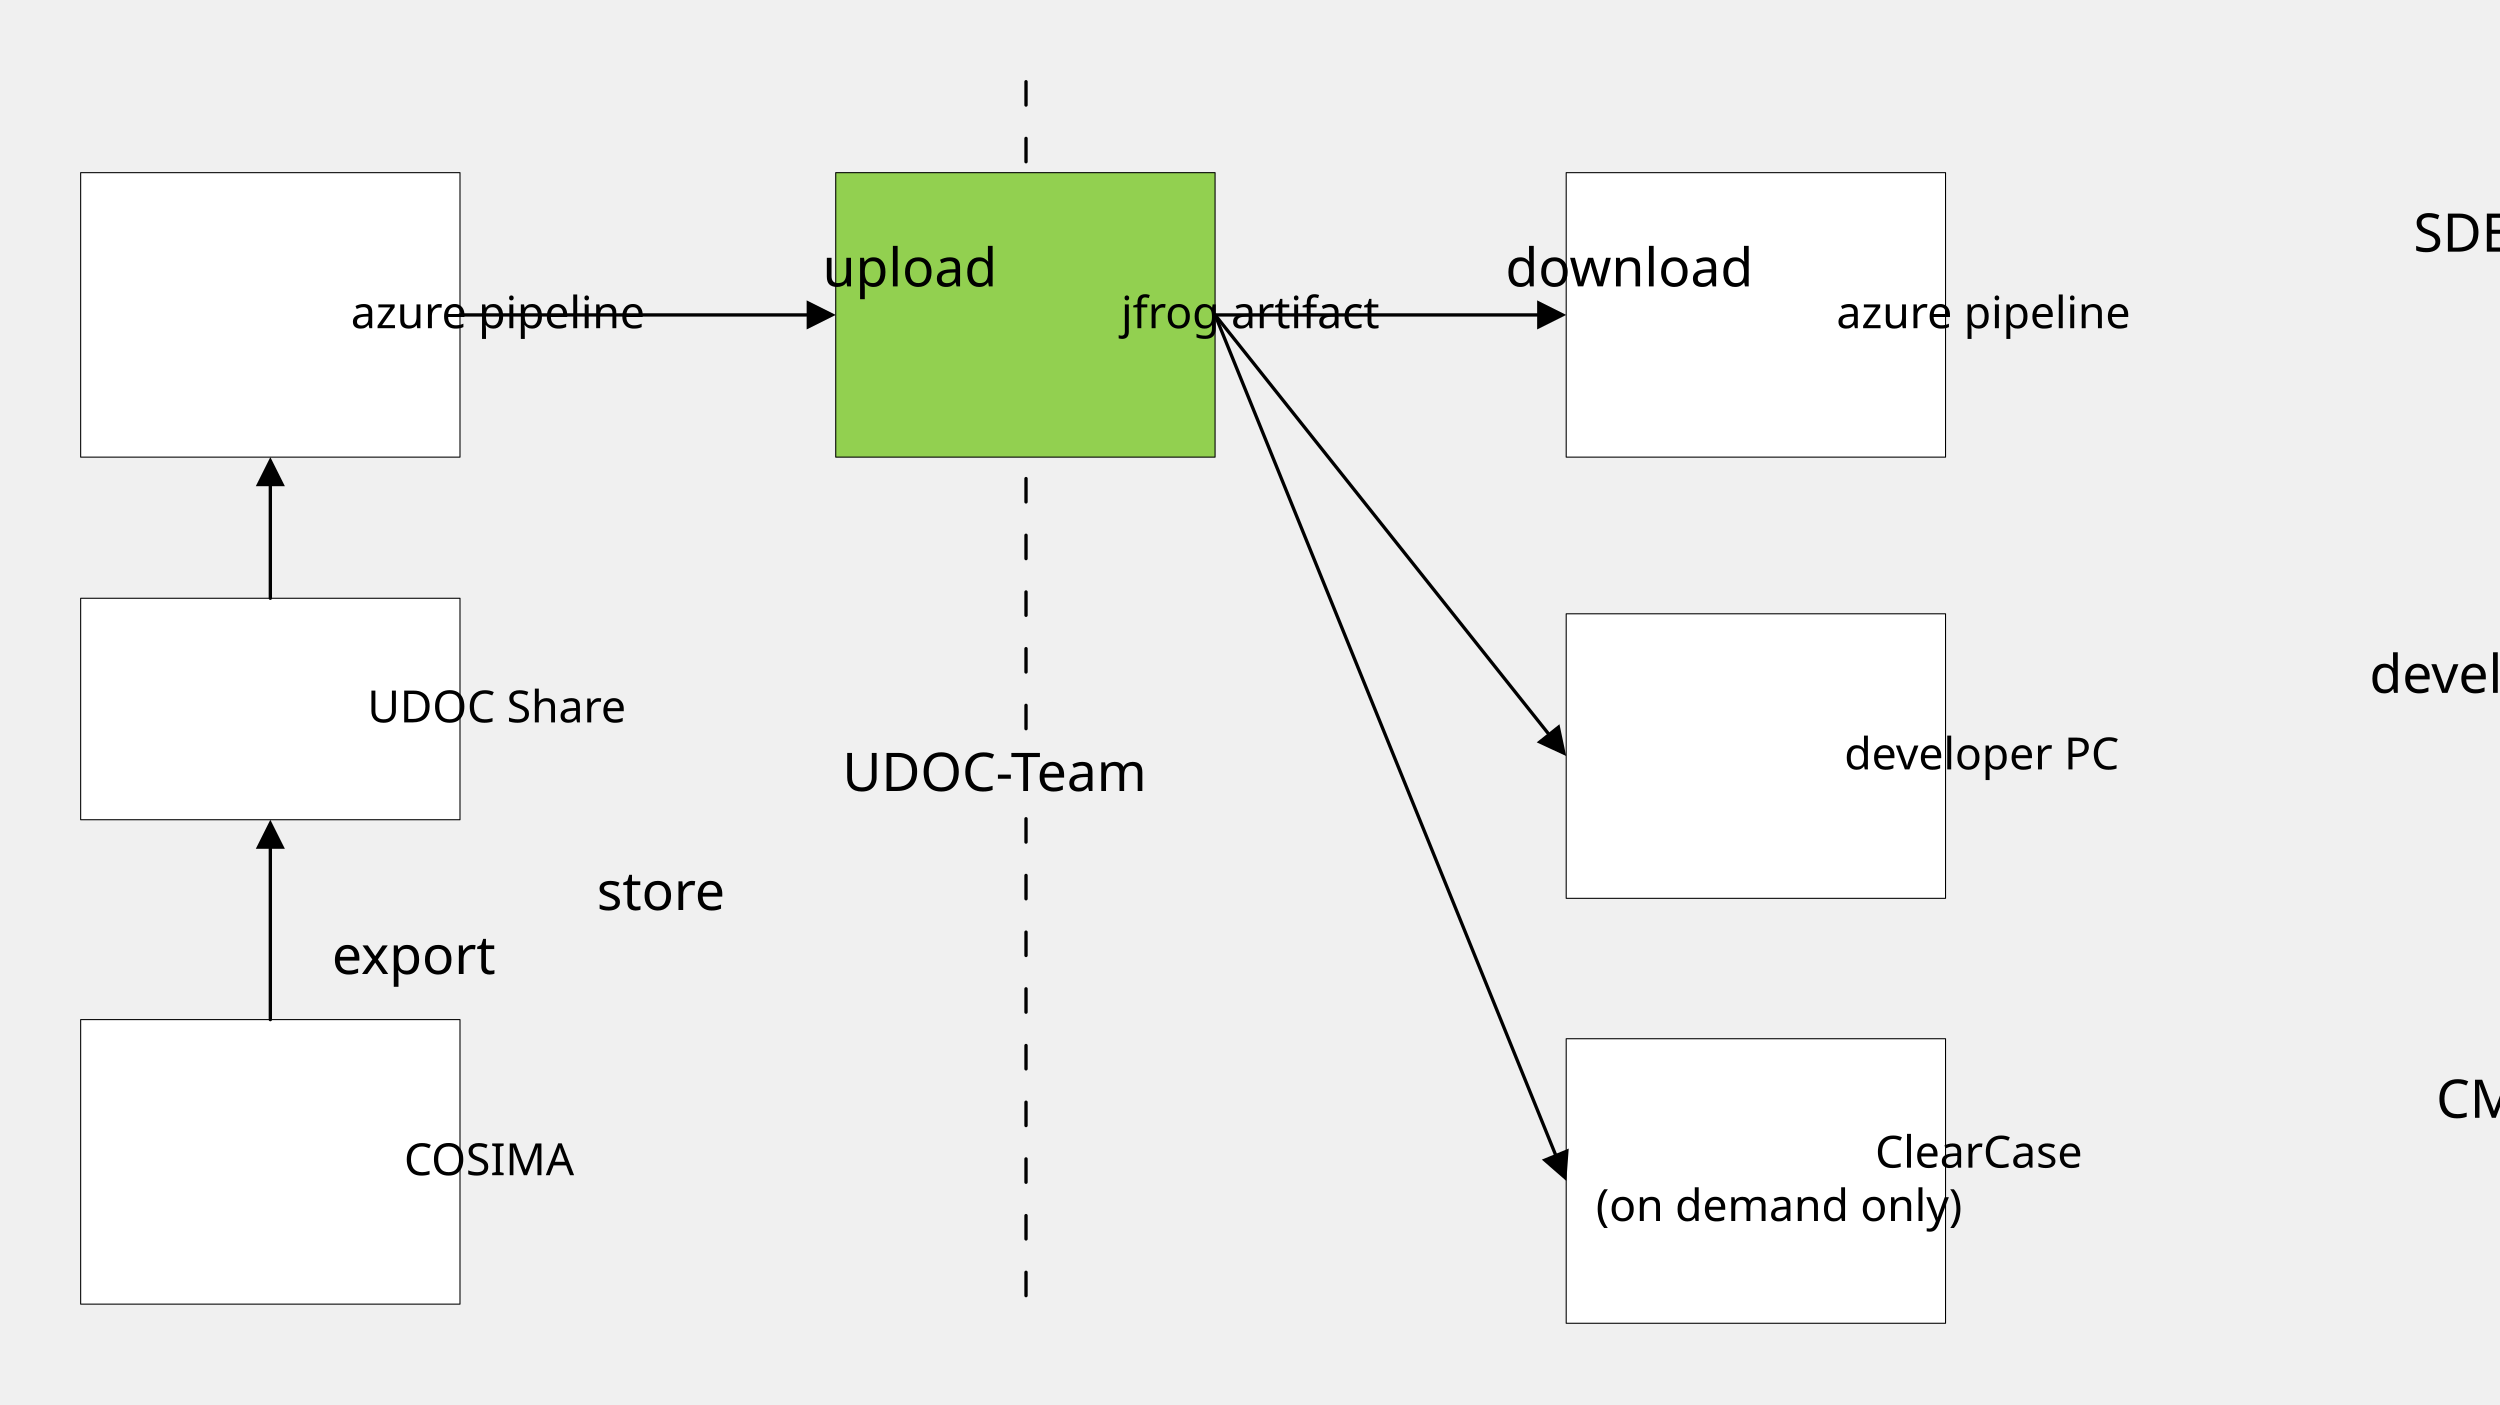
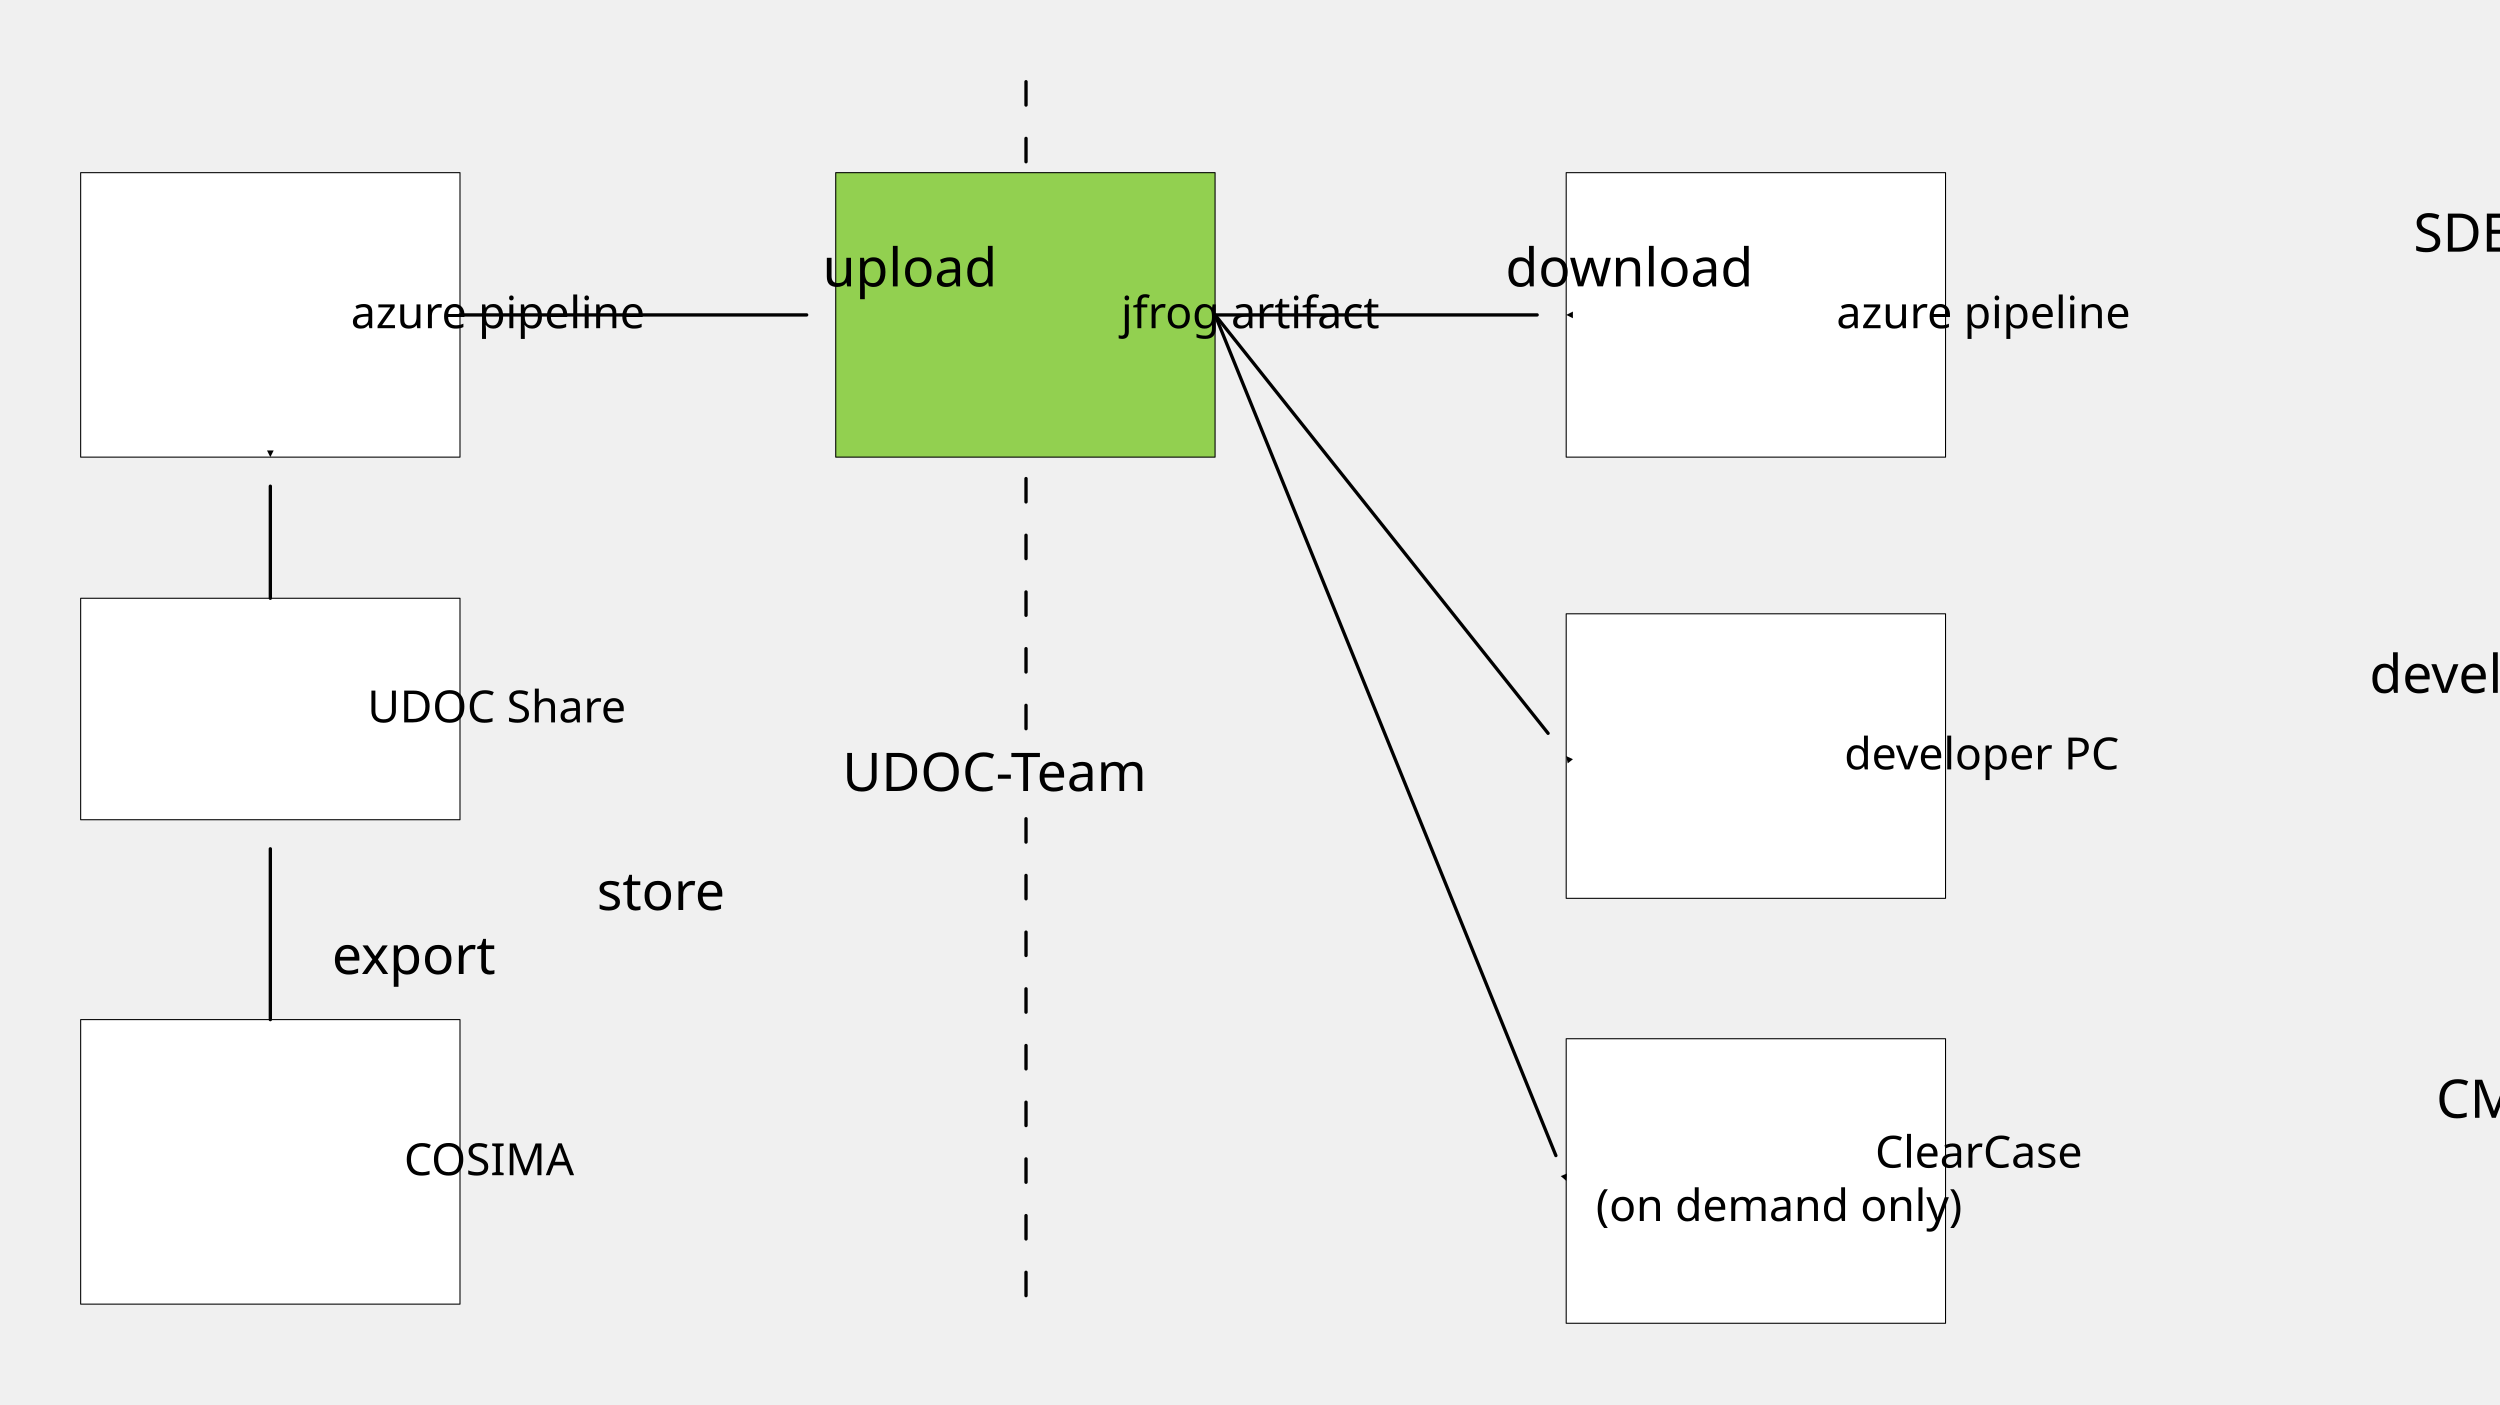
- <svg xmlns="http://www.w3.org/2000/svg" xmlns:ns1="http://schemas.microsoft.com/visio/2003/SVGExtensions/" xmlns:xlink="http://www.w3.org/1999/xlink" width="7.808in" height="4.388in" viewBox="0 0 562.187 315.963" xml:space="preserve" color-interpolation-filters="sRGB" class="st11">
+ <svg xmlns="http://www.w3.org/2000/svg" xmlns:ns1="http://schemas.microsoft.com/visio/2003/SVGExtensions/" width="7.808in" height="4.388in" viewBox="0 0 562.187 315.963" xml:space="preserve" color-interpolation-filters="sRGB" class="st11">
  <ns1:documentProperties ns1:langID="1031" ns1:metric="true" ns1:viewMarkup="false">
    <ns1:userDefs>
      <ns1:ud ns1:nameU="msvNoAutoConnect" ns1:val="VT0(1):26" />
    </ns1:userDefs>
  </ns1:documentProperties>
  <style type="text/css">
	
		.st1 {stroke:#000000;stroke-dasharray:5.25,3.75,0,3.75;stroke-linecap:round;stroke-linejoin:round;stroke-width:0.75}
		.st2 {fill:#ffffff;stroke:#000000;stroke-linecap:round;stroke-linejoin:round;stroke-width:0.24}
		.st3 {fill:#000000;font-family:Calibri;font-size:0.833em}
		.st4 {marker-end:url(#mrkr4-15);stroke:#000000;stroke-linecap:round;stroke-linejoin:round;stroke-width:0.75}
		.st5 {fill:#000000;fill-opacity:1;stroke:#000000;stroke-opacity:1;stroke-width:0.229}
		.st6 {fill:#92d050;stroke:#000000;stroke-linecap:round;stroke-linejoin:round;stroke-width:0.24}
		.st7 {font-size:1em}
		.st8 {marker-start:url(#mrkr4-49);stroke:#000000;stroke-linecap:round;stroke-linejoin:round;stroke-width:0.75}
		.st9 {fill:none;stroke:none;stroke-linecap:round;stroke-linejoin:round;stroke-width:0.75}
		.st10 {fill:#000000;font-family:Calibri;font-size:1em}
		.st11 {fill:none;fill-rule:evenodd;font-size:12px;overflow:visible;stroke-linecap:square;stroke-miterlimit:3}
	
	</style>
  <defs id="Markers">
    <g id="lend4">
      <path d="M 2 1 L 0 0 L 2 -1 L 2 1 " style="stroke:none" />
    </g>
    <marker id="mrkr4-15" class="st5" refX="-8.72" orient="auto" markerUnits="strokeWidth" overflow="visible">
-       <use xlink:href="#lend4" transform="scale(-4.36,-4.36) " />
+       <path d="M 2 1 L 0 0 L 2 -1 L 2 1 " style="stroke:none" />
    </marker>
    <marker id="mrkr4-49" class="st5" ns1:arrowType="4" ns1:arrowSize="2" ns1:setback="8.24" refX="8.24" orient="auto" markerUnits="strokeWidth" overflow="visible">
-       <use xlink:href="#lend4" transform="scale(4.36) " />
+       <path d="M 2 1 L 0 0 L 2 -1 L 2 1 " style="stroke:none" />
    </marker>
  </defs>
  <g ns1:mID="5" ns1:index="1" ns1:groupContext="foregroundPage">
    <ns1:pageProperties ns1:drawingScale="0.0393701" ns1:pageScale="0.0393701" ns1:drawingUnits="24" ns1:shadowOffsetX="8.50394" ns1:shadowOffsetY="-8.50394" />
    <ns1:layer ns1:name="Connector" ns1:index="0" />
    <g id="shape6-1" ns1:mID="6" ns1:groupContext="shape" transform="translate(546.681,18.375) rotate(90)">
      <path d="M0 315.96 L279.21 315.96" class="st1" />
    </g>
    <g id="shape1-4" ns1:mID="1" ns1:groupContext="shape" transform="translate(18.12,-22.6772)">
      <ns1:userDefs>
        <ns1:ud ns1:nameU="visVersion" ns1:val="VT0(15):26" />
      </ns1:userDefs>
      <ns1:textBlock ns1:margins="rect(4,4,4,4)" ns1:tabSpace="42.5197" />
      <ns1:textRect cx="42.655" cy="283.972" width="85.31" height="63.982" />
      <rect x="0" y="251.981" width="85.309" height="63.982" class="st2" />
      <text x="25.95" y="286.97" class="st3" ns1:langID="1031">
        <ns1:paragraph ns1:horizAlign="1" />
        <ns1:tabList />COSIMA</text>
    </g>
    <g id="shape2-7" ns1:mID="2" ns1:groupContext="shape" transform="translate(18.12,-213.156)">
      <ns1:userDefs>
        <ns1:ud ns1:nameU="visVersion" ns1:val="VT0(15):26" />
      </ns1:userDefs>
      <ns1:textBlock ns1:margins="rect(4,4,4,4)" ns1:tabSpace="42.5197" />
      <ns1:textRect cx="42.655" cy="283.972" width="85.31" height="63.982" />
      <rect x="0" y="251.981" width="85.309" height="63.982" class="st2" />
      <text x="14" y="286.97" class="st3" ns1:langID="1031">
        <ns1:paragraph ns1:horizAlign="1" />
        <ns1:tabList />azure pipeline</text>
    </g>
    <g id="shape4-10" ns1:mID="4" ns1:groupContext="shape" ns1:layerMember="0" transform="translate(103.429,-238.06)">
      <path d="M0 308.88 L77.96 308.88" class="st4" />
    </g>
    <g id="shape3-16" ns1:mID="3" ns1:groupContext="shape" transform="translate(187.929,-213.156)">
      <ns1:userDefs>
        <ns1:ud ns1:nameU="visVersion" ns1:val="VT0(15):26" />
      </ns1:userDefs>
      <ns1:textBlock ns1:margins="rect(4,4,4,4)" ns1:tabSpace="42.5197" />
      <ns1:textRect cx="42.655" cy="283.972" width="85.31" height="63.982" />
      <rect x="0" y="251.981" width="85.309" height="63.982" class="st6" />
      <text x="17.4" y="286.97" class="st3" ns1:langID="1031">
        <ns1:paragraph ns1:horizAlign="1" />
        <ns1:tabList />jfrog artifact  </text>
    </g>
    <g id="shape5-19" ns1:mID="5" ns1:groupContext="shape" ns1:layerMember="0" transform="translate(53.6881,-86.6592)">
      <path d="M7.09 315.96 L7.09 277.55" class="st4" />
    </g>
    <g id="shape7-24" ns1:mID="7" ns1:groupContext="shape" transform="translate(352.203,-213.156)">
      <ns1:userDefs>
        <ns1:ud ns1:nameU="visVersion" ns1:val="VT0(15):26" />
      </ns1:userDefs>
      <ns1:textBlock ns1:margins="rect(4,4,4,4)" ns1:tabSpace="42.5197" />
      <ns1:textRect cx="42.655" cy="283.972" width="85.31" height="63.982" />
      <rect x="0" y="251.981" width="85.309" height="63.982" class="st2" />
      <text x="14" y="286.97" class="st3" ns1:langID="1031">
        <ns1:paragraph ns1:horizAlign="1" />
        <ns1:tabList />azure pipeline</text>
    </g>
    <g id="shape8-27" ns1:mID="8" ns1:groupContext="shape" ns1:layerMember="0" transform="translate(273.238,-238.06)">
      <path d="M0 308.88 L72.43 308.88" class="st4" />
    </g>
    <g id="shape9-32" ns1:mID="9" ns1:groupContext="shape" transform="translate(352.203,-113.943)">
      <ns1:userDefs>
        <ns1:ud ns1:nameU="visVersion" ns1:val="VT0(15):26" />
      </ns1:userDefs>
      <ns1:textBlock ns1:margins="rect(4,4,4,4)" ns1:tabSpace="42.5197" />
      <ns1:textRect cx="42.655" cy="283.972" width="85.31" height="63.982" />
      <rect x="0" y="251.981" width="85.309" height="63.982" class="st2" />
      <text x="15.77" y="286.97" class="st3" ns1:langID="1031">
        <ns1:paragraph ns1:horizAlign="1" />
        <ns1:tabList />developer PC</text>
    </g>
    <g id="shape10-35" ns1:mID="10" ns1:groupContext="shape" transform="translate(352.203,-18.375)">
      <ns1:userDefs>
        <ns1:ud ns1:nameU="visVersion" ns1:val="VT0(15):26" />
      </ns1:userDefs>
      <ns1:textBlock ns1:margins="rect(4,4,4,4)" ns1:tabSpace="42.5197" />
      <ns1:textRect cx="42.655" cy="283.972" width="85.31" height="63.982" />
      <rect x="0" y="251.981" width="85.309" height="63.982" class="st2" />
      <text x="22.71" y="280.97" class="st3" ns1:langID="1031">
        <ns1:paragraph ns1:horizAlign="1" />
        <ns1:tabList />ClearCase<ns1:lf />
        <tspan x="6.67" dy="1.2em" class="st7">(on demand only)</tspan>
      </text>
    </g>
    <g id="shape11-39" ns1:mID="11" ns1:groupContext="shape" ns1:layerMember="0" transform="translate(273.238,-245.147)">
      <path d="M0 315.96 L74.89 410.06" class="st4" />
    </g>
    <g id="shape12-44" ns1:mID="12" ns1:groupContext="shape" ns1:layerMember="0" transform="translate(352.203,-50.366)">
      <path d="M-2.32 310.24 L-2.46 309.9 L-78.97 121.18" class="st8" />
    </g>
    <g id="shape13-50" ns1:mID="13" ns1:groupContext="shape" transform="translate(453.441,-248.791)">
      <ns1:textBlock ns1:margins="rect(4,4,4,4)" ns1:tabSpace="42.5197" />
      <ns1:textRect cx="42.52" cy="301.789" width="85.04" height="28.346" />
      <rect x="0" y="287.616" width="85.039" height="28.346" class="st9" />
      <text x="33.14" y="305.39" class="st10" ns1:langID="1031">
        <ns1:paragraph ns1:horizAlign="1" />
        <ns1:tabList />SDE</text>
    </g>
    <g id="shape15-53" ns1:mID="15" ns1:groupContext="shape" transform="translate(458.772,-149.579)">
      <ns1:textBlock ns1:margins="rect(4,4,4,4)" ns1:tabSpace="42.5197" />
      <ns1:textRect cx="42.52" cy="301.789" width="85.04" height="28.346" />
      <rect x="0" y="287.616" width="85.039" height="28.346" class="st9" />
      <text x="17.92" y="305.39" class="st10" ns1:langID="1031">
        <ns1:paragraph ns1:horizAlign="1" />
        <ns1:tabList />developer</text>
    </g>
    <g id="shape16-56" ns1:mID="16" ns1:groupContext="shape" transform="translate(457.49,-54.0105)">
      <ns1:textBlock ns1:margins="rect(4,4,4,4)" ns1:tabSpace="42.5197" />
      <ns1:textRect cx="42.52" cy="301.789" width="85.04" height="28.346" />
      <rect x="0" y="287.616" width="85.039" height="28.346" class="st9" />
      <text x="34.19" y="305.39" class="st10" ns1:langID="1031">
        <ns1:paragraph ns1:horizAlign="1" />
        <ns1:tabList />CM</text>
    </g>
    <g id="shape17-59" ns1:mID="17" ns1:groupContext="shape" transform="translate(62.3622,-97.7953)">
      <ns1:textBlock ns1:margins="rect(4,4,4,4)" ns1:tabSpace="42.5197" />
      <ns1:textRect cx="28.279" cy="306.041" width="56.56" height="19.843" />
      <rect x="0" y="296.12" width="56.558" height="19.843" class="st9" />
      <text x="15.68" y="302.44" class="st10" ns1:langID="1031">
        <ns1:paragraph ns1:horizAlign="1" />
        <ns1:tabList />store<ns1:lf />
        <tspan x="12.28" dy="1.2em" class="st7">export</tspan>
      </text>
    </g>
    <g id="shape19-63" ns1:mID="19" ns1:groupContext="shape" transform="translate(69.6791,-245.147)">
      <ns1:textBlock ns1:margins="rect(4,4,4,4)" ns1:tabSpace="42.5197" />
      <ns1:textRect cx="76" cy="305.963" width="152" height="20" />
      <rect x="0" y="295.963" width="152" height="20" class="st9" />
      <text x="59.13" y="309.56" class="st10" ns1:langID="1031">
        <ns1:paragraph ns1:horizAlign="1" />
        <ns1:tabList />upload</text>
    </g>
    <g id="shape22-66" ns1:mID="22" ns1:groupContext="shape" transform="translate(230.718,-245.147)">
      <ns1:textBlock ns1:margins="rect(4,4,4,4)" ns1:tabSpace="42.5197" />
      <ns1:textRect cx="76" cy="305.963" width="152" height="20" />
      <rect x="0" y="295.963" width="152" height="20" class="st9" />
      <text x="51.67" y="309.56" class="st10" ns1:langID="1031">
        <ns1:paragraph ns1:horizAlign="1" />
        <ns1:tabList />download</text>
    </g>
    <g id="shape23-69" ns1:mID="23" ns1:groupContext="shape" transform="translate(124.419,-123.257)">
      <ns1:textBlock ns1:margins="rect(4,4,4,4)" ns1:tabSpace="42.5197" />
      <ns1:textRect cx="38.976" cy="297.537" width="77.96" height="36.85" />
      <rect x="0" y="279.112" width="77.953" height="36.85" class="st9" />
      <text x="8.85" y="301.14" class="st10" ns1:langID="1031">
        <ns1:paragraph ns1:horizAlign="1" />
        <ns1:tabList />UDOC-Team</text>
    </g>
    <g id="shape24-72" ns1:mID="24" ns1:groupContext="shape" transform="translate(18.12,-131.609)">
      <ns1:userDefs>
        <ns1:ud ns1:nameU="visVersion" ns1:val="VT0(15):26" />
      </ns1:userDefs>
      <ns1:textBlock ns1:margins="rect(4,4,4,4)" ns1:tabSpace="42.5197" />
      <ns1:textRect cx="42.655" cy="291.058" width="85.31" height="49.809" />
      <rect x="0" y="266.154" width="85.309" height="49.809" class="st2" />
      <text x="17.71" y="294.06" class="st3" ns1:langID="1031">
        <ns1:paragraph ns1:horizAlign="1" />
        <ns1:tabList />UDOC Share</text>
    </g>
    <g id="shape25-75" ns1:mID="25" ns1:groupContext="shape" ns1:layerMember="0" transform="translate(53.6881,-181.417)">
      <path d="M7.09 315.96 L7.09 290.76" class="st4" />
    </g>
  </g>
</svg>
